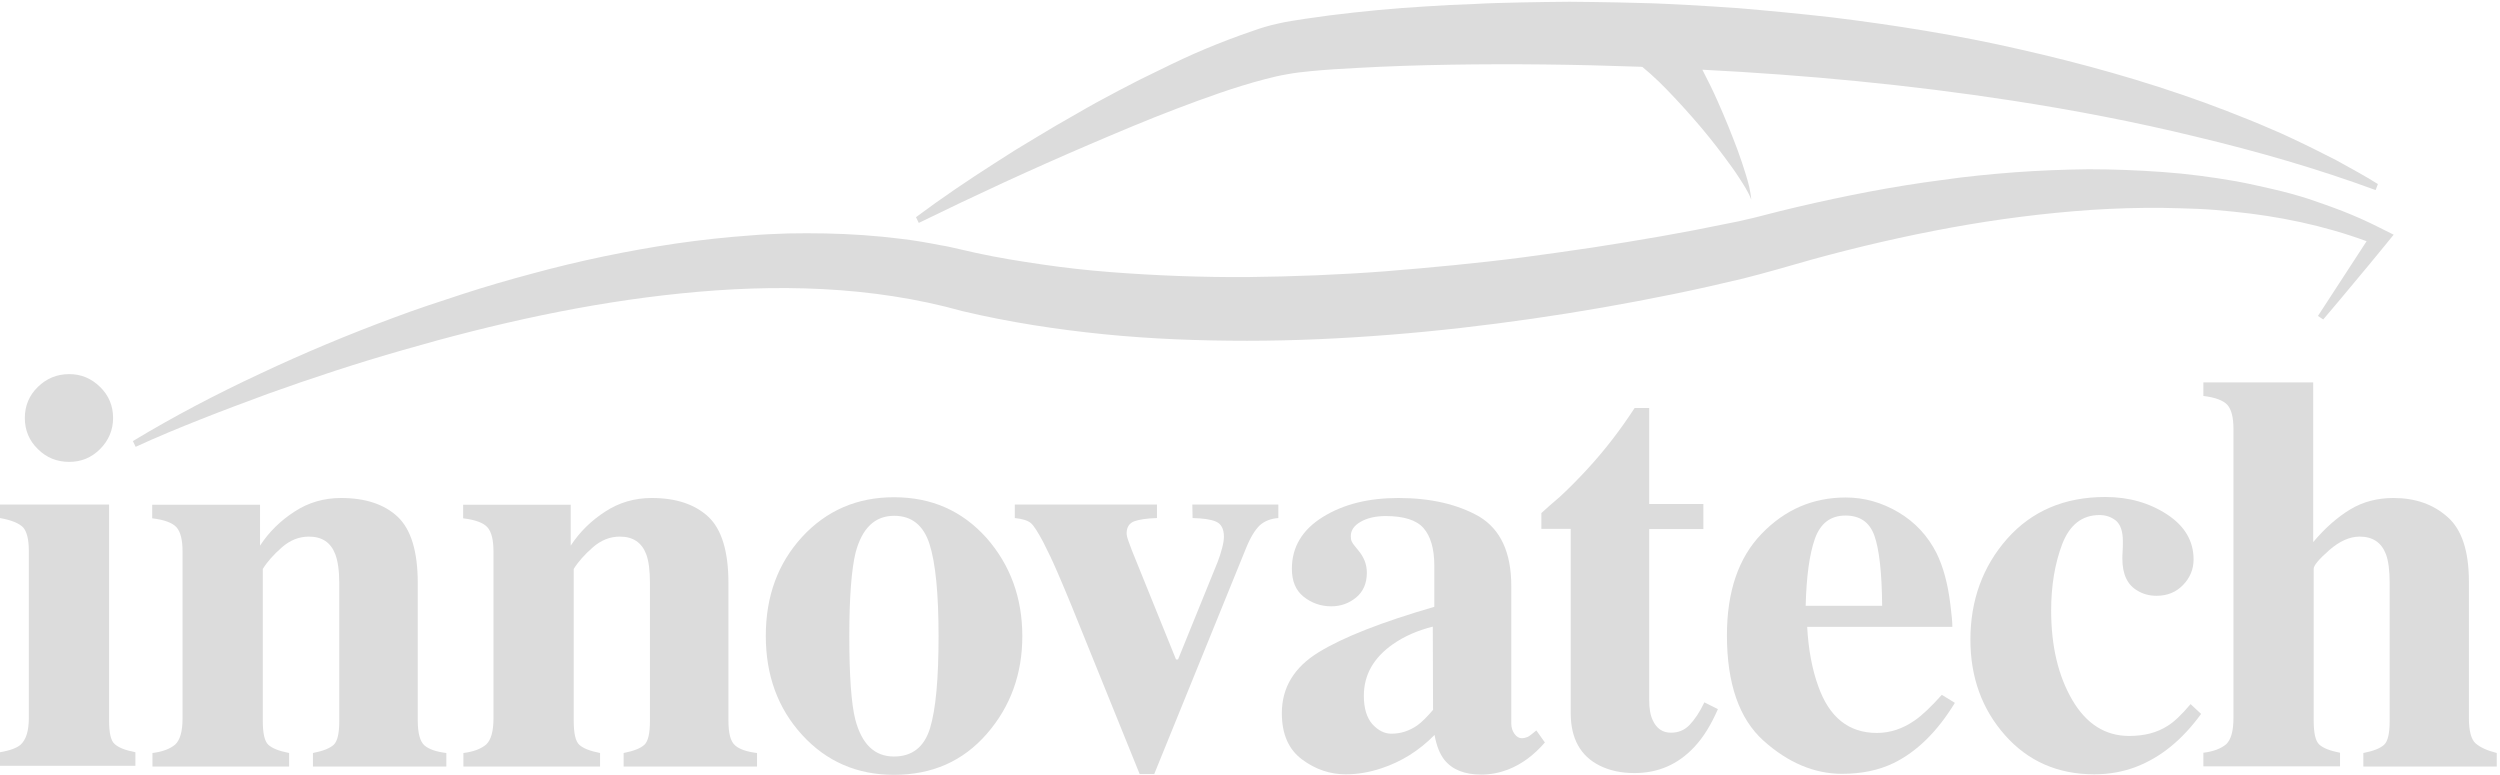
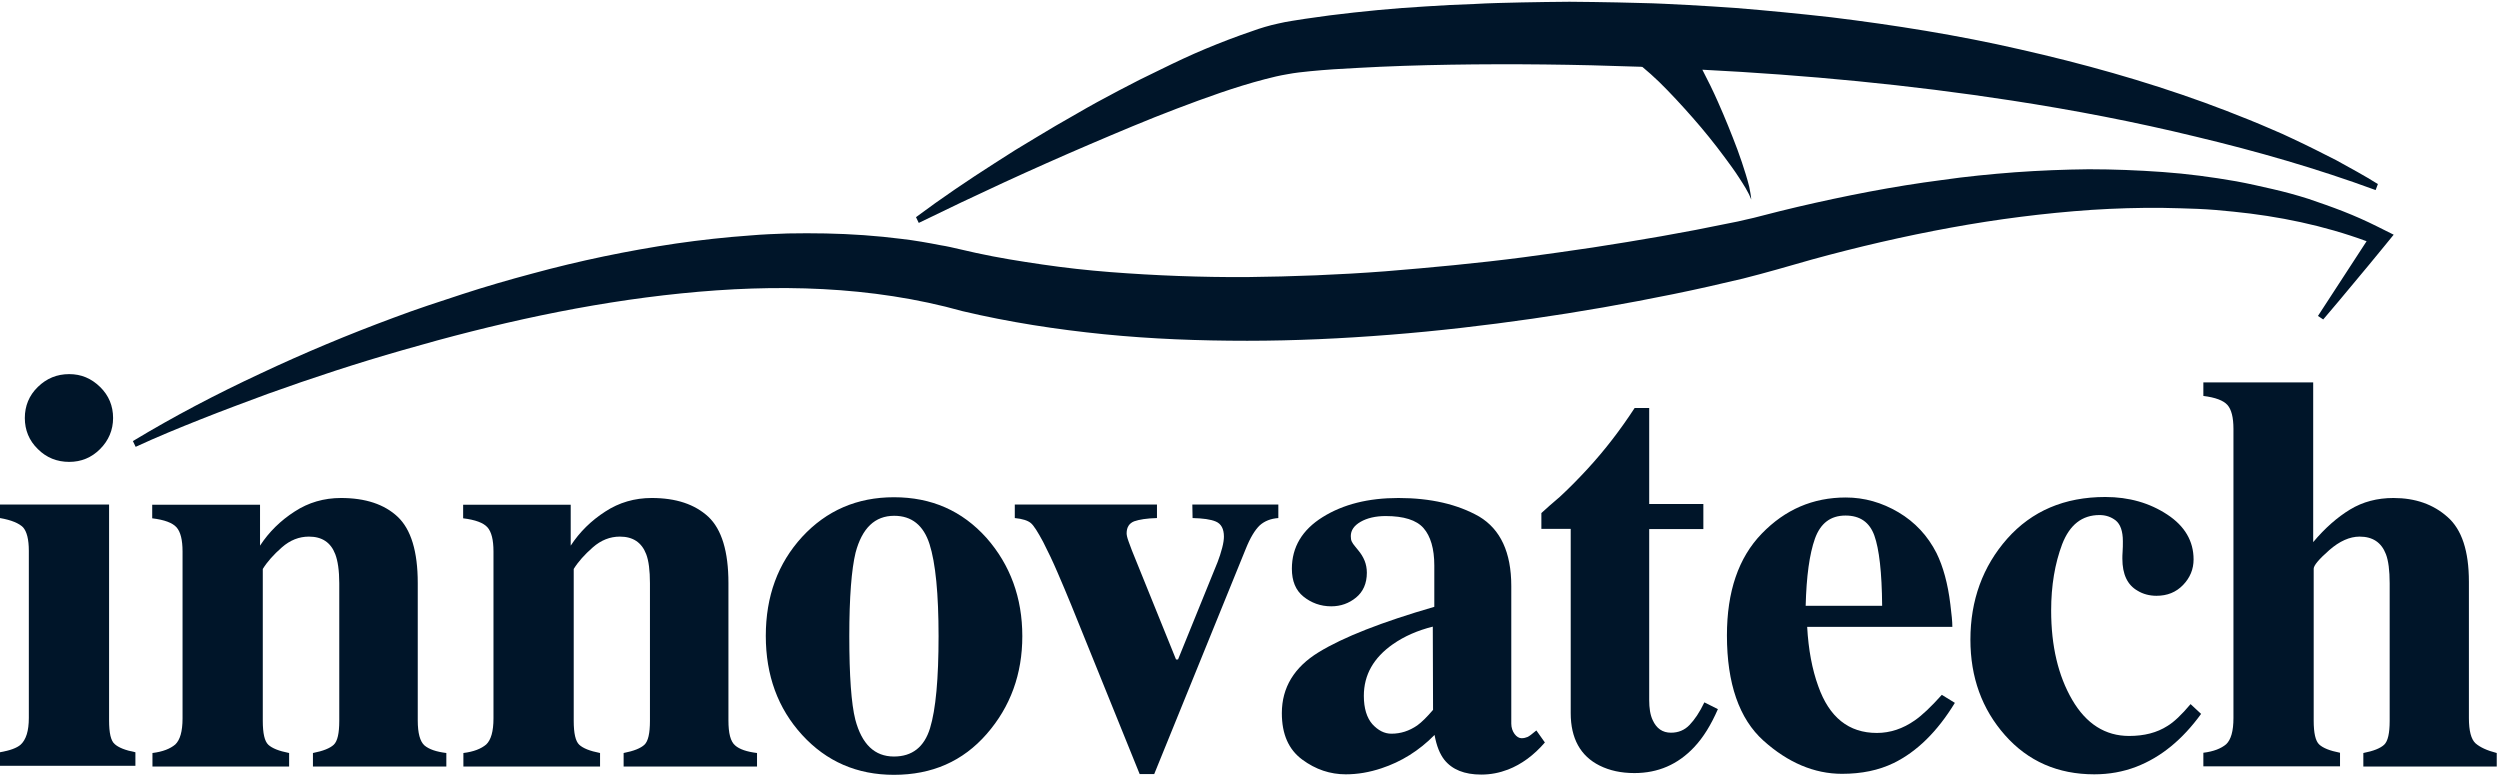
<svg xmlns="http://www.w3.org/2000/svg" version="1.1" id="Layer_1" x="0px" y="0px" viewBox="0 0 997 309" style="enable-background:new 0 0 997 309;" xml:space="preserve">
  <style type="text/css">
- 	.st0{fill:#DCDCDC;}
- </style>
+ 	.st0{fill:#001529;}
+   </style>
  <g>
    <path class="st0" d="M27.6,184.2c4.8,0,8.9-1.7,12.3-5.1s5.2-7.6,5.2-12.4s-1.7-9-5.2-12.4s-7.5-5.1-12.3-5.1   c-4.9,0-9,1.7-12.5,5.1s-5.2,7.6-5.2,12.4s1.7,9,5.2,12.4C18.5,182.5,22.7,184.2,27.6,184.2z" />
    <path class="st0" d="M43.5,287.3v-86.1H0v5.4c4.6,0.8,7.6,2.1,9.2,3.7c1.5,1.7,2.3,4.8,2.3,9.4v66.6c0,5.2-1.1,8.7-3.3,10.7   c-1.5,1.3-4.2,2.3-8.2,3v5.4h54v-5.4c-4.1-0.8-6.8-1.9-8.3-3.3C44.2,295.4,43.5,292.3,43.5,287.3z" />
    <path class="st0" d="M166.6,287.3v-54.8c0-12.6-2.7-21.4-8-26.4s-12.9-7.5-22.6-7.5c-6.8,0-13,1.8-18.5,5.4   c-5.6,3.6-10.2,8.1-13.8,13.6v-16.3H60.7v5.4c4.9,0.6,8.1,1.8,9.7,3.6c1.6,1.8,2.4,5,2.4,9.6v66.6c0,5.2-1,8.6-2.9,10.4   c-2,1.7-5,2.9-9.1,3.4v5.4h54.5v-5.4c-4.1-0.8-6.8-1.9-8.3-3.3s-2.2-4.6-2.2-9.5v-60.6c1.8-2.9,4.3-5.7,7.6-8.6s6.9-4.3,10.8-4.3   c5.2,0,8.7,2.3,10.5,7c1,2.6,1.6,6.5,1.6,11.6v54.9c0,4.9-0.7,8.1-2.2,9.5c-1.5,1.4-4.2,2.5-8.3,3.3v5.4h53.2v-5.4   c-4.1-0.5-6.9-1.5-8.7-3C167.5,295.7,166.6,292.4,166.6,287.3z" />
    <path class="st0" d="M290.5,287.3v-54.8c0-12.6-2.7-21.4-8-26.4c-5.4-5-12.9-7.5-22.6-7.5c-6.8,0-13,1.8-18.5,5.4   c-5.6,3.6-10.2,8.1-13.8,13.6v-16.3h-42.9v5.4c4.9,0.6,8.1,1.8,9.7,3.6c1.6,1.8,2.4,5,2.4,9.6v66.6c0,5.2-1,8.6-2.9,10.4   c-2,1.7-5,2.9-9.1,3.4v5.4h54.5v-5.4c-4.1-0.8-6.8-1.9-8.3-3.3c-1.5-1.4-2.2-4.6-2.2-9.5v-60.6c1.8-2.9,4.3-5.7,7.6-8.6   s6.9-4.3,10.8-4.3c5.2,0,8.7,2.3,10.5,7c1,2.6,1.5,6.5,1.5,11.6v54.9c0,4.9-0.7,8.1-2.2,9.5c-1.5,1.4-4.2,2.5-8.3,3.3v5.4h53.2   v-5.4c-4.1-0.5-7-1.5-8.7-3C291.3,295.7,290.5,292.4,290.5,287.3z" />
    <path class="st0" d="M356.5,198.3c-14.7,0-26.9,5.3-36.6,15.8c-9.7,10.6-14.5,23.7-14.5,39.5c0,15.7,4.8,28.9,14.5,39.5   c9.7,10.6,21.9,15.9,36.6,15.9c15.2,0,27.5-5.4,37-16.3s14.2-23.9,14.2-39c0-15.3-4.8-28.4-14.3-39.2   C383.7,203.7,371.5,198.3,356.5,198.3z M370.9,290.4c-2.3,7.5-7.1,11.3-14.4,11.3c-7.7,0-12.8-4.9-15.4-14.7   c-1.6-6.3-2.4-17.5-2.4-33.3c0-15.6,0.9-26.7,2.5-33.3c2.6-9.8,7.7-14.7,15.4-14.7c7,0,11.7,3.8,14.1,11.3s3.6,19.8,3.6,36.7   C374.3,270.6,373.2,282.9,370.9,290.4z" />
    <path class="st0" d="M475.6,206.6c4.1,0.1,7.2,0.5,9.3,1.4c2.1,0.9,3.2,2.9,3.2,6c0,1.1-0.2,2.6-0.7,4.5s-1.1,3.8-1.8,5.6   L469.8,263H469l-17.6-43.5c-0.3-0.7-0.7-1.9-1.3-3.5s-0.8-2.7-0.8-3.3c0-2.4,1-4,3-4.8c2-0.7,5-1.2,9.1-1.3v-5.4h-56.7v5.4   c3.1,0.3,5.2,1,6.4,2c1.2,1,2.8,3.6,4.9,7.5c2,3.9,3.9,7.9,5.7,12.1s3.7,8.6,5.6,13.3l27.2,67.2h5.8l36.5-89.8   c1.8-4.5,3.7-7.6,5.6-9.4c1.9-1.7,4.4-2.7,7.4-2.9v-5.4h-34.3L475.6,206.6L475.6,206.6z" />
    <path class="st0" d="M609.2,293.9c-0.7,0.3-1.5,0.5-2.4,0.5c-1,0-2-0.6-2.8-1.7c-0.8-1.1-1.3-2.5-1.3-4.1v-54.9   c0-13.4-4.3-22.6-12.8-27.7c-8.6-4.9-19.4-7.4-32.2-7.4c-12,0-22,2.5-30.2,7.6s-12.3,12-12.3,20.6c0,4.9,1.5,8.6,4.6,11.1   s6.8,3.9,11.1,3.9c3.8,0,7.1-1.2,9.9-3.5c2.8-2.3,4.3-5.6,4.3-9.9c0-1.7-0.3-3.3-0.9-4.8s-1.5-2.9-2.5-4.1l-1.3-1.6   c-0.6-0.7-1-1.3-1.3-1.9c-0.3-0.6-0.4-1.3-0.4-2.2c0-2.3,1.3-4.2,3.9-5.7s6-2.3,10-2.3c7.2,0,12.3,1.6,15.1,4.8   c2.8,3.2,4.3,8.2,4.3,14.9v16.5c-21,6.1-36.3,12.1-46.1,18.1c-9.8,6-14.7,14.1-14.7,24.3c0,8.4,2.7,14.5,8.1,18.5   c5.4,4,11.2,5.9,17.4,5.9c4.7,0,9.4-0.8,14.2-2.4c7.9-2.6,15-7,21.2-13.3c0.8,4.4,2.1,7.6,3.9,9.9c3.1,3.9,8,5.9,14.7,5.9   c3.8,0,7.3-0.7,10.7-2c5.4-2.1,10.3-5.7,14.7-10.8l-3.4-4.8C611,292.7,609.9,293.6,609.2,293.9z M571.5,283.1   c-2.4,2.8-4.5,4.9-6.3,6.2c-3.2,2.2-6.6,3.3-10.3,3.3c-2.8,0-5.3-1.3-7.6-3.8c-2.2-2.5-3.4-6.3-3.4-11.3c0-8.4,3.9-15.2,11.6-20.6   c4.6-3.2,9.9-5.5,15.9-7L571.5,283.1L571.5,283.1z" />
    <path class="st0" d="M673.8,289.1c-2,2.1-4.5,3.1-7.4,3.1c-3.4,0-5.8-1.7-7.3-5c-1-2.1-1.4-4.8-1.4-8v-68.2h21.6v-10h-21.6v-38.3   h-5.8c-5.6,8.6-11.8,16.7-18.7,24.2c-3.5,3.8-7.2,7.6-11.1,11.2c-3,2.5-5.4,4.7-7.4,6.5v6.3h11.7v73.5c0,10.1,3.9,17.1,11.5,20.9   c4,2,8.6,3,13.9,3c9.4,0,17.3-3.4,23.8-10.3c3.7-3.9,6.8-9,9.5-15.2l-5.4-2.7C677.8,284.1,675.8,287,673.8,289.1z" />
    <path class="st0" d="M763.6,287.3c-4.7,3.3-9.8,5-15.1,5c-11.2,0-19-6.2-23.4-18.7c-2.4-6.6-3.9-14.5-4.4-23.6h57.9   c0-2.1-0.3-5-0.8-9c-1-8.3-2.9-15.1-5.5-20.4c-3.5-6.9-8.6-12.4-15.2-16.3s-13.6-5.9-21-5.9c-13.1,0-24.2,4.8-33.5,14.4   s-13.9,23.1-13.9,40.6c0,19.2,4.9,33.3,14.6,42s20.2,13.2,31.3,13.2c7.8,0,14.6-1.4,20.6-4.3c9.2-4.5,17.4-12.5,24.4-24l-5.2-3.2   C770,282,766.5,285.3,763.6,287.3z M723.8,214.8c2.2-6.1,6.2-9.2,12.2-9.2c5.8,0,9.6,2.7,11.5,8s3,14.6,3.1,28h-30.5   C720.4,229.9,721.6,221,723.8,214.8z" />
    <path class="st0" d="M864.4,289.5c-4.2,2.7-9.3,4-15.3,4c-9.5,0-17.1-4.8-22.7-14.4c-5.6-9.6-8.4-21.5-8.4-35.6   c0-10,1.5-18.8,4.4-26.5c3-7.7,7.9-11.6,14.9-11.6c2.4,0,4.6,0.7,6.5,2.2c1.8,1.5,2.8,4.2,2.8,8.2c0,1.5,0,2.9-0.1,4.1   s-0.1,2.3-0.1,2.9c0,6.2,2,10.5,6.1,12.8c2.1,1.3,4.7,2,7.5,2c4.3,0,7.8-1.4,10.6-4.3s4.2-6.3,4.2-10.2c0-7.3-3.5-13.3-10.5-17.9   s-15.2-7-24.7-7c-16.3,0-29.3,5.6-39.1,16.6c-9.8,11.1-14.7,24.6-14.7,40.3c0,15,4.6,27.7,13.8,38.1c9.2,10.4,21.1,15.6,35.6,15.6   c5.9,0,11.5-1,16.7-3c9.9-3.8,18.5-10.9,25.9-21.1l-4.2-3.9C870,285.1,866.9,288,864.4,289.5z" />
    <path class="st0" d="M987.2,296.4c-1.7-1.6-2.6-4.9-2.6-10V232c0-12.2-2.8-20.8-8.5-25.8c-5.7-5.1-12.9-7.6-21.6-7.6   c-6.4,0-12.2,1.5-17.3,4.6s-10,7.4-14.7,13v-63.7h-43.8v5.4c4.8,0.6,8,1.8,9.6,3.6c1.6,1.8,2.4,5,2.4,9.5v115.4   c0,5.2-1,8.6-2.9,10.4c-2,1.7-5,2.9-9.1,3.4v5.4h54.5v-5.4c-4.1-0.8-6.8-1.9-8.3-3.3s-2.2-4.6-2.2-9.5v-60.6c0-1.3,2.1-3.8,6.2-7.4   s8.2-5.4,12.1-5.4c5.2,0,8.7,2.3,10.5,7c1,2.6,1.5,6.5,1.5,11.6v54.9c0,4.9-0.7,8.1-2.2,9.5c-1.5,1.4-4.2,2.5-8.3,3.3v5.4h53.2   v-5.4C991.8,299.3,989,298,987.2,296.4z" />
    <path class="st0" d="M80.1,167.2c8.8-3.5,17.7-6.8,26.6-10.1c17.8-6.4,35.8-12.3,54-17.5c36.3-10.5,73.4-18.8,111-22.6   c37.5-3.8,75.7-3.1,112.2,7.1c18.6,4.4,37.5,7.3,56.4,9.2c19,1.9,38,2.6,57.1,2.6c19,0,38.1-0.9,57-2.4c19-1.5,37.9-3.7,56.7-6.4   s37.6-6,56.2-9.8c9.3-1.9,18.6-4,27.8-6.2c2.3-0.6,4.6-1.2,6.9-1.8c2.3-0.6,4.6-1.3,6.9-1.9c4.5-1.3,9.1-2.6,13.7-3.9   c18.2-5,36.7-9.3,55.3-12.7c18.6-3.4,37.3-5.8,56.2-7.1c9.4-0.6,18.9-0.9,28.3-0.8c4.7,0.1,9.4,0.2,14.1,0.4   c4.7,0.2,9.4,0.6,14.1,1.1c18.1,1.8,36.1,5.5,53.2,11.8l-19.4,29.8l2.1,1.4c2-2.4,4.1-4.8,6.1-7.2l6-7.2l6-7.2l6-7.3l4-4.9   l-6.6-3.3c-4.4-2.2-8.9-4.2-13.5-6c-4.6-1.8-9.2-3.4-13.9-5c-4.7-1.5-9.5-2.8-14.3-3.9c-4.8-1.1-9.6-2.2-14.5-3.1   c-9.7-1.7-19.5-3-29.3-3.7c-9.8-0.7-19.7-1.1-29.5-1.1c-9.8,0.1-19.6,0.5-29.4,1.2c-2.4,0.2-4.9,0.4-7.3,0.6   c-2.4,0.2-4.9,0.5-7.3,0.7c-4.9,0.5-9.7,1.1-14.6,1.8c-19.4,2.5-38.6,6.3-57.5,10.7c-4.7,1.1-9.5,2.3-14.1,3.5   c-2.3,0.6-4.6,1.2-6.6,1.6c-2,0.5-4.3,1-6.5,1.4c-4.5,0.9-9,1.8-13.5,2.7l-13.6,2.5c-9.1,1.6-18.3,3.1-27.4,4.5   c-4.6,0.7-9.2,1.3-13.8,2c-4.6,0.6-9.2,1.3-13.8,1.9c-18.4,2.4-36.8,4.1-55.2,5.6c-18.4,1.4-36.8,2.1-55.1,2.3   c-18.3,0.1-36.6-0.6-54.6-2c-9-0.7-18-1.7-26.9-3s-17.7-2.7-26.4-4.6l-6.6-1.5c-2.6-0.6-5.1-1.2-7.7-1.6c-5.1-1-10.2-1.9-15.3-2.5   c-10.2-1.3-20.4-2-30.5-2.2c-5.1-0.1-10.1-0.1-15.1,0c-2.5,0.1-5,0.2-7.5,0.3c-2.5,0.1-5,0.3-7.5,0.5c-9.9,0.7-19.8,1.8-29.5,3.2   c-19.5,2.9-38.7,6.9-57.4,12c-9.4,2.5-18.7,5.2-27.9,8.2c-9.2,3-18.4,6-27.4,9.4c-18.1,6.7-35.8,14.1-53.2,22.3   c-17.4,8.1-34.4,17-50.8,26.9l1.1,2.3C62.5,174.3,71.3,170.7,80.1,167.2z" />
    <path class="st0" d="M434.5,57.6c11.5-4.9,23-9.8,34.6-14.2c11.6-4.4,23.4-8.7,35.3-11.8c3-0.8,6-1.5,9-2c1.5-0.3,3-0.5,4.5-0.7   c1.5-0.2,3.1-0.3,4.6-0.5c6.2-0.6,12.4-1,18.6-1.3c12.5-0.7,24.9-1.1,37.4-1.3c25-0.4,49.9-0.1,74.9,0.8c0.5,0,1.1,0,1.6,0.1   c2.2,1.8,4.4,3.8,6.6,5.9c4.6,4.5,9.1,9.4,13.5,14.4c4.4,5,8.6,10.2,12.6,15.6c2,2.7,4,5.4,5.8,8.2c1.8,2.8,3.7,5.6,4.9,8.8   c-0.1-1.7-0.5-3.4-0.8-5.1c-0.4-1.7-0.9-3.3-1.4-5c-1-3.3-2.1-6.5-3.3-9.8c-2.4-6.4-5-12.8-7.8-19.1c-1.9-4.3-4-8.6-6.2-12.8   c41.3,2.1,82.5,6,123.4,12.3c24.7,3.8,49.2,8.5,73.4,14.4c24.3,5.8,48.3,12.7,71.7,21.3l0.9-2.4c-5.4-3.4-11-6.4-16.6-9.5   c-5.7-2.9-11.4-5.8-17.2-8.5l-4.3-2l-4.4-1.9c-2.9-1.3-5.9-2.5-8.8-3.7c-5.9-2.4-11.9-4.7-17.9-6.9c-24-8.7-48.7-15.6-73.5-21.2   C780.8,14,755.6,10,730.4,6.9c-6.3-0.7-12.7-1.4-19-2c-6.3-0.6-12.7-1.2-19-1.7c-6.3-0.5-12.7-0.8-19-1.2c-6.3-0.3-12.7-0.7-19-0.8   c-6.3-0.2-12.7-0.3-19-0.4c-3.2,0-6.3-0.1-9.5-0.1l-9.5,0.1c-6.3,0.1-12.7,0.2-19.1,0.4c-3.2,0.1-6.3,0.2-9.5,0.4L578.1,2   c-6.3,0.4-12.7,0.7-19.1,1.2S546.3,4.3,539.9,5c-6.4,0.7-12.8,1.5-19.4,2.5c-1.7,0.3-3.3,0.5-5.1,0.8l-2.9,0.5   c-0.9,0.2-1.9,0.4-2.8,0.6c-3.7,0.8-7,1.8-10.3,3c-6.5,2.2-12.7,4.6-18.7,7.1c-6,2.5-11.9,5.3-17.6,8.1c-2.9,1.4-5.8,2.8-8.6,4.2   c-2.8,1.5-5.7,2.9-8.5,4.4l-8.4,4.5c-2.8,1.5-5.5,3.1-8.3,4.7c-5.5,3.1-11,6.3-16.4,9.6l-8.1,4.9l-8,5.1   C386,71.9,375.5,79,365.3,86.6l1.1,2.3C388.9,77.9,411.6,67.4,434.5,57.6z" />
  </g>
</svg>
